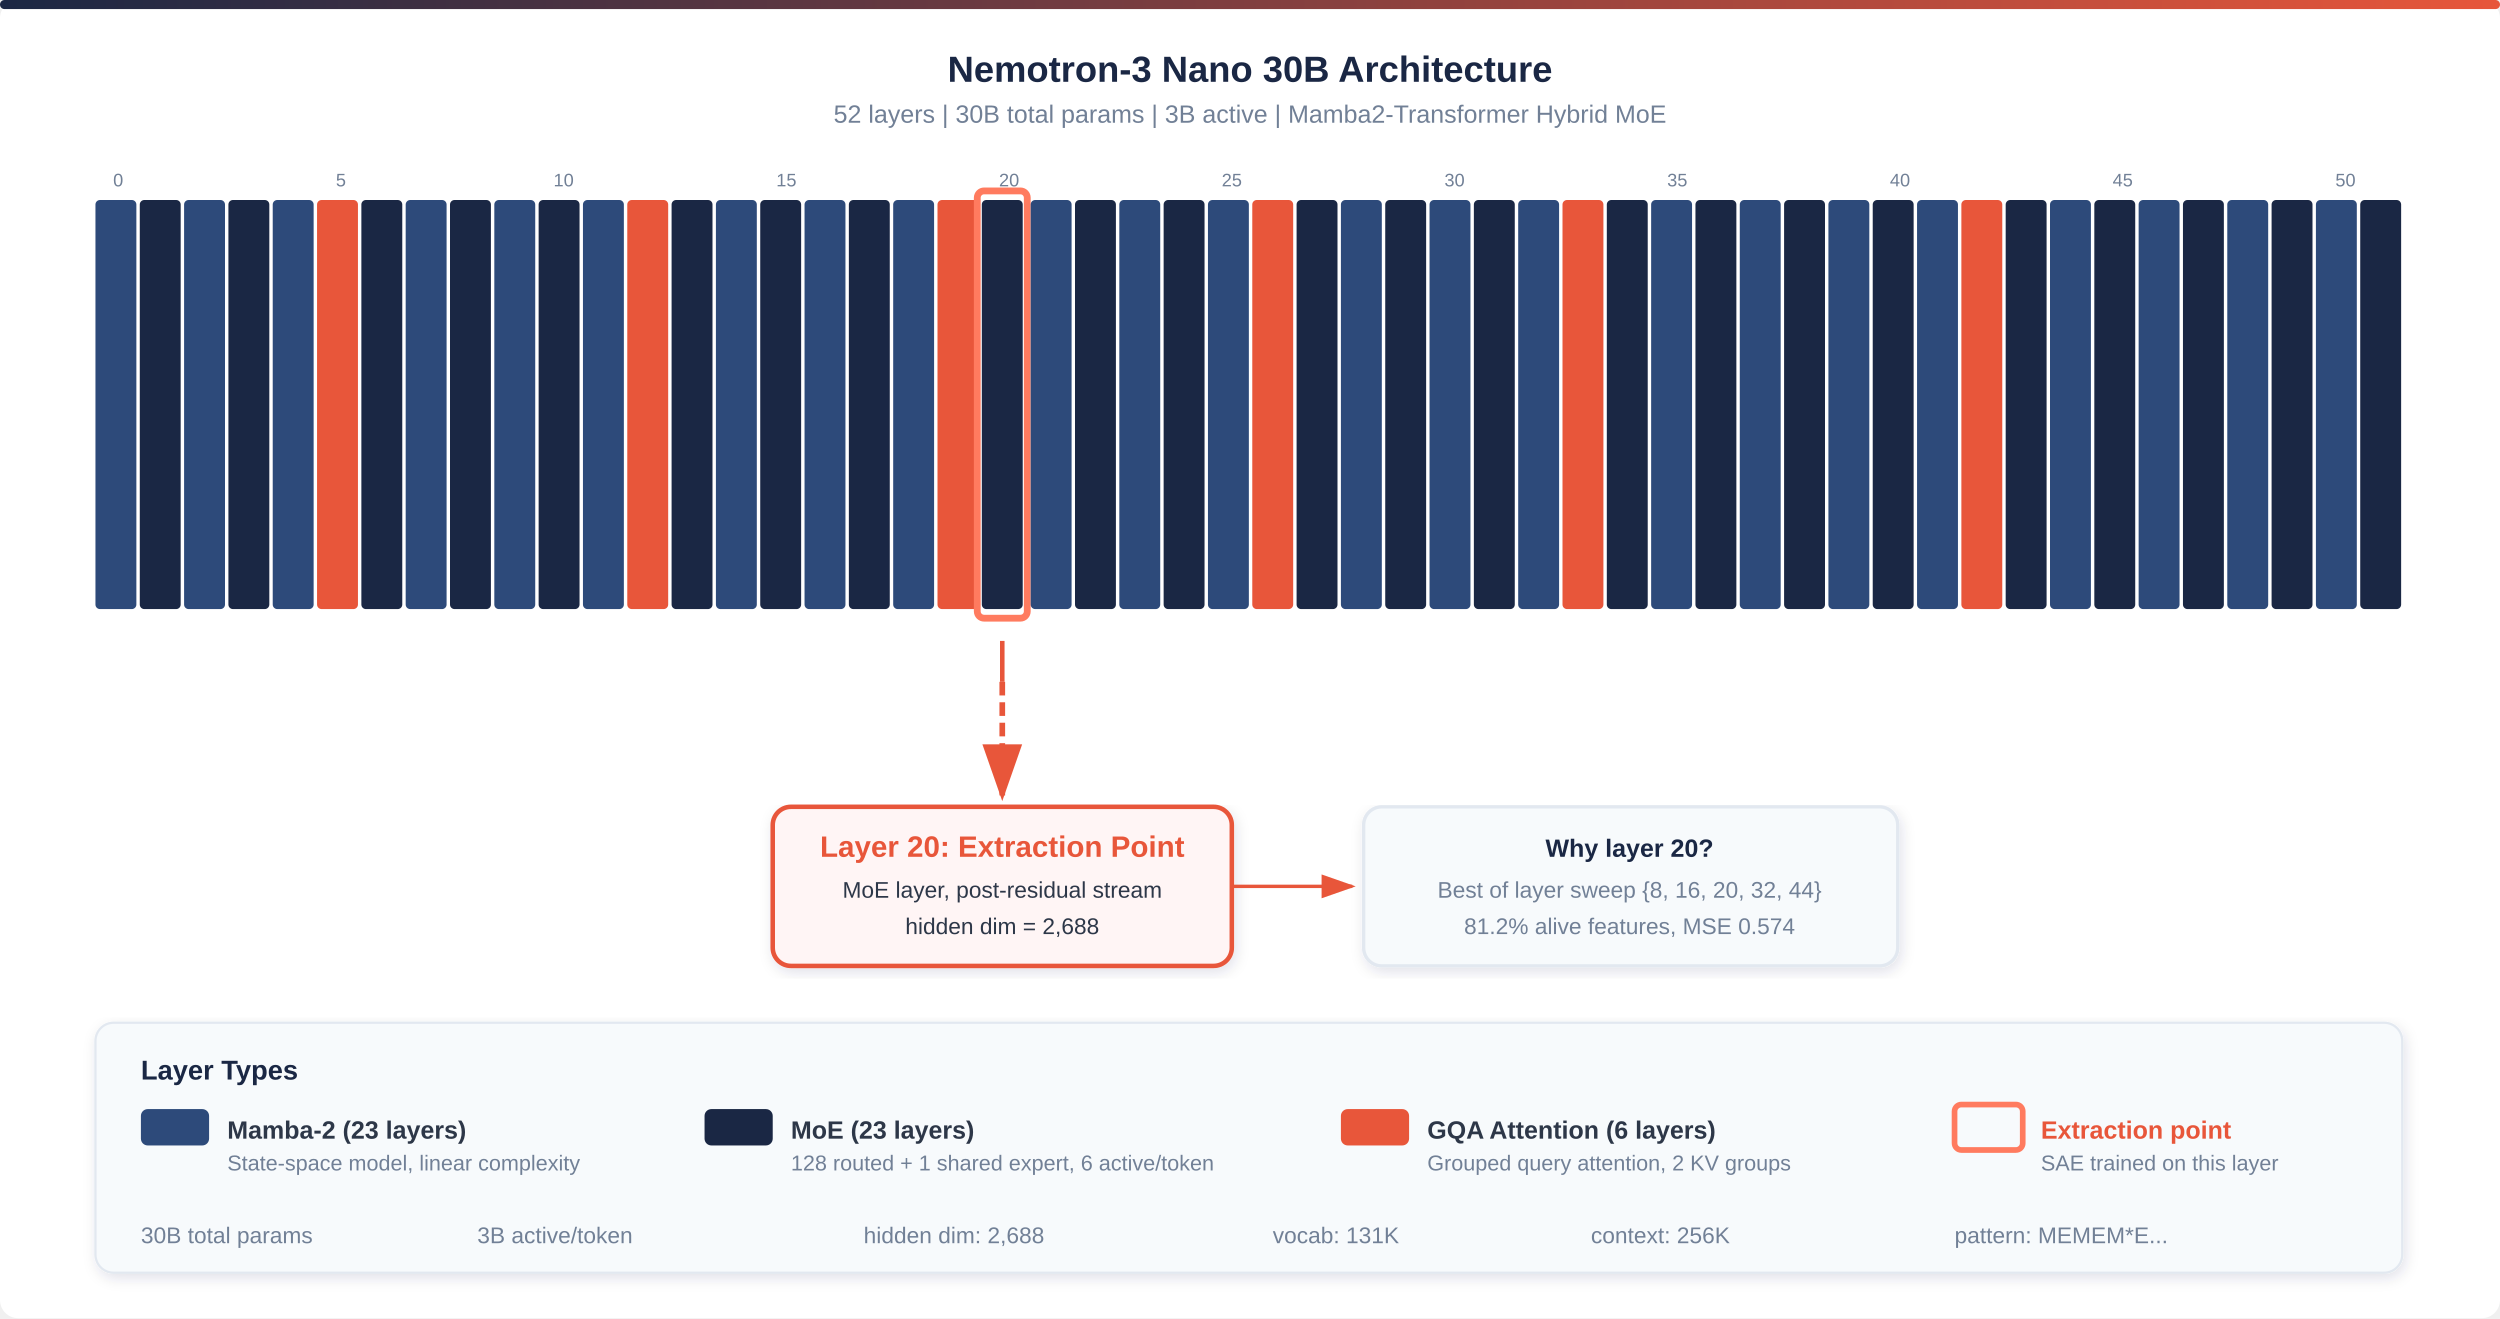
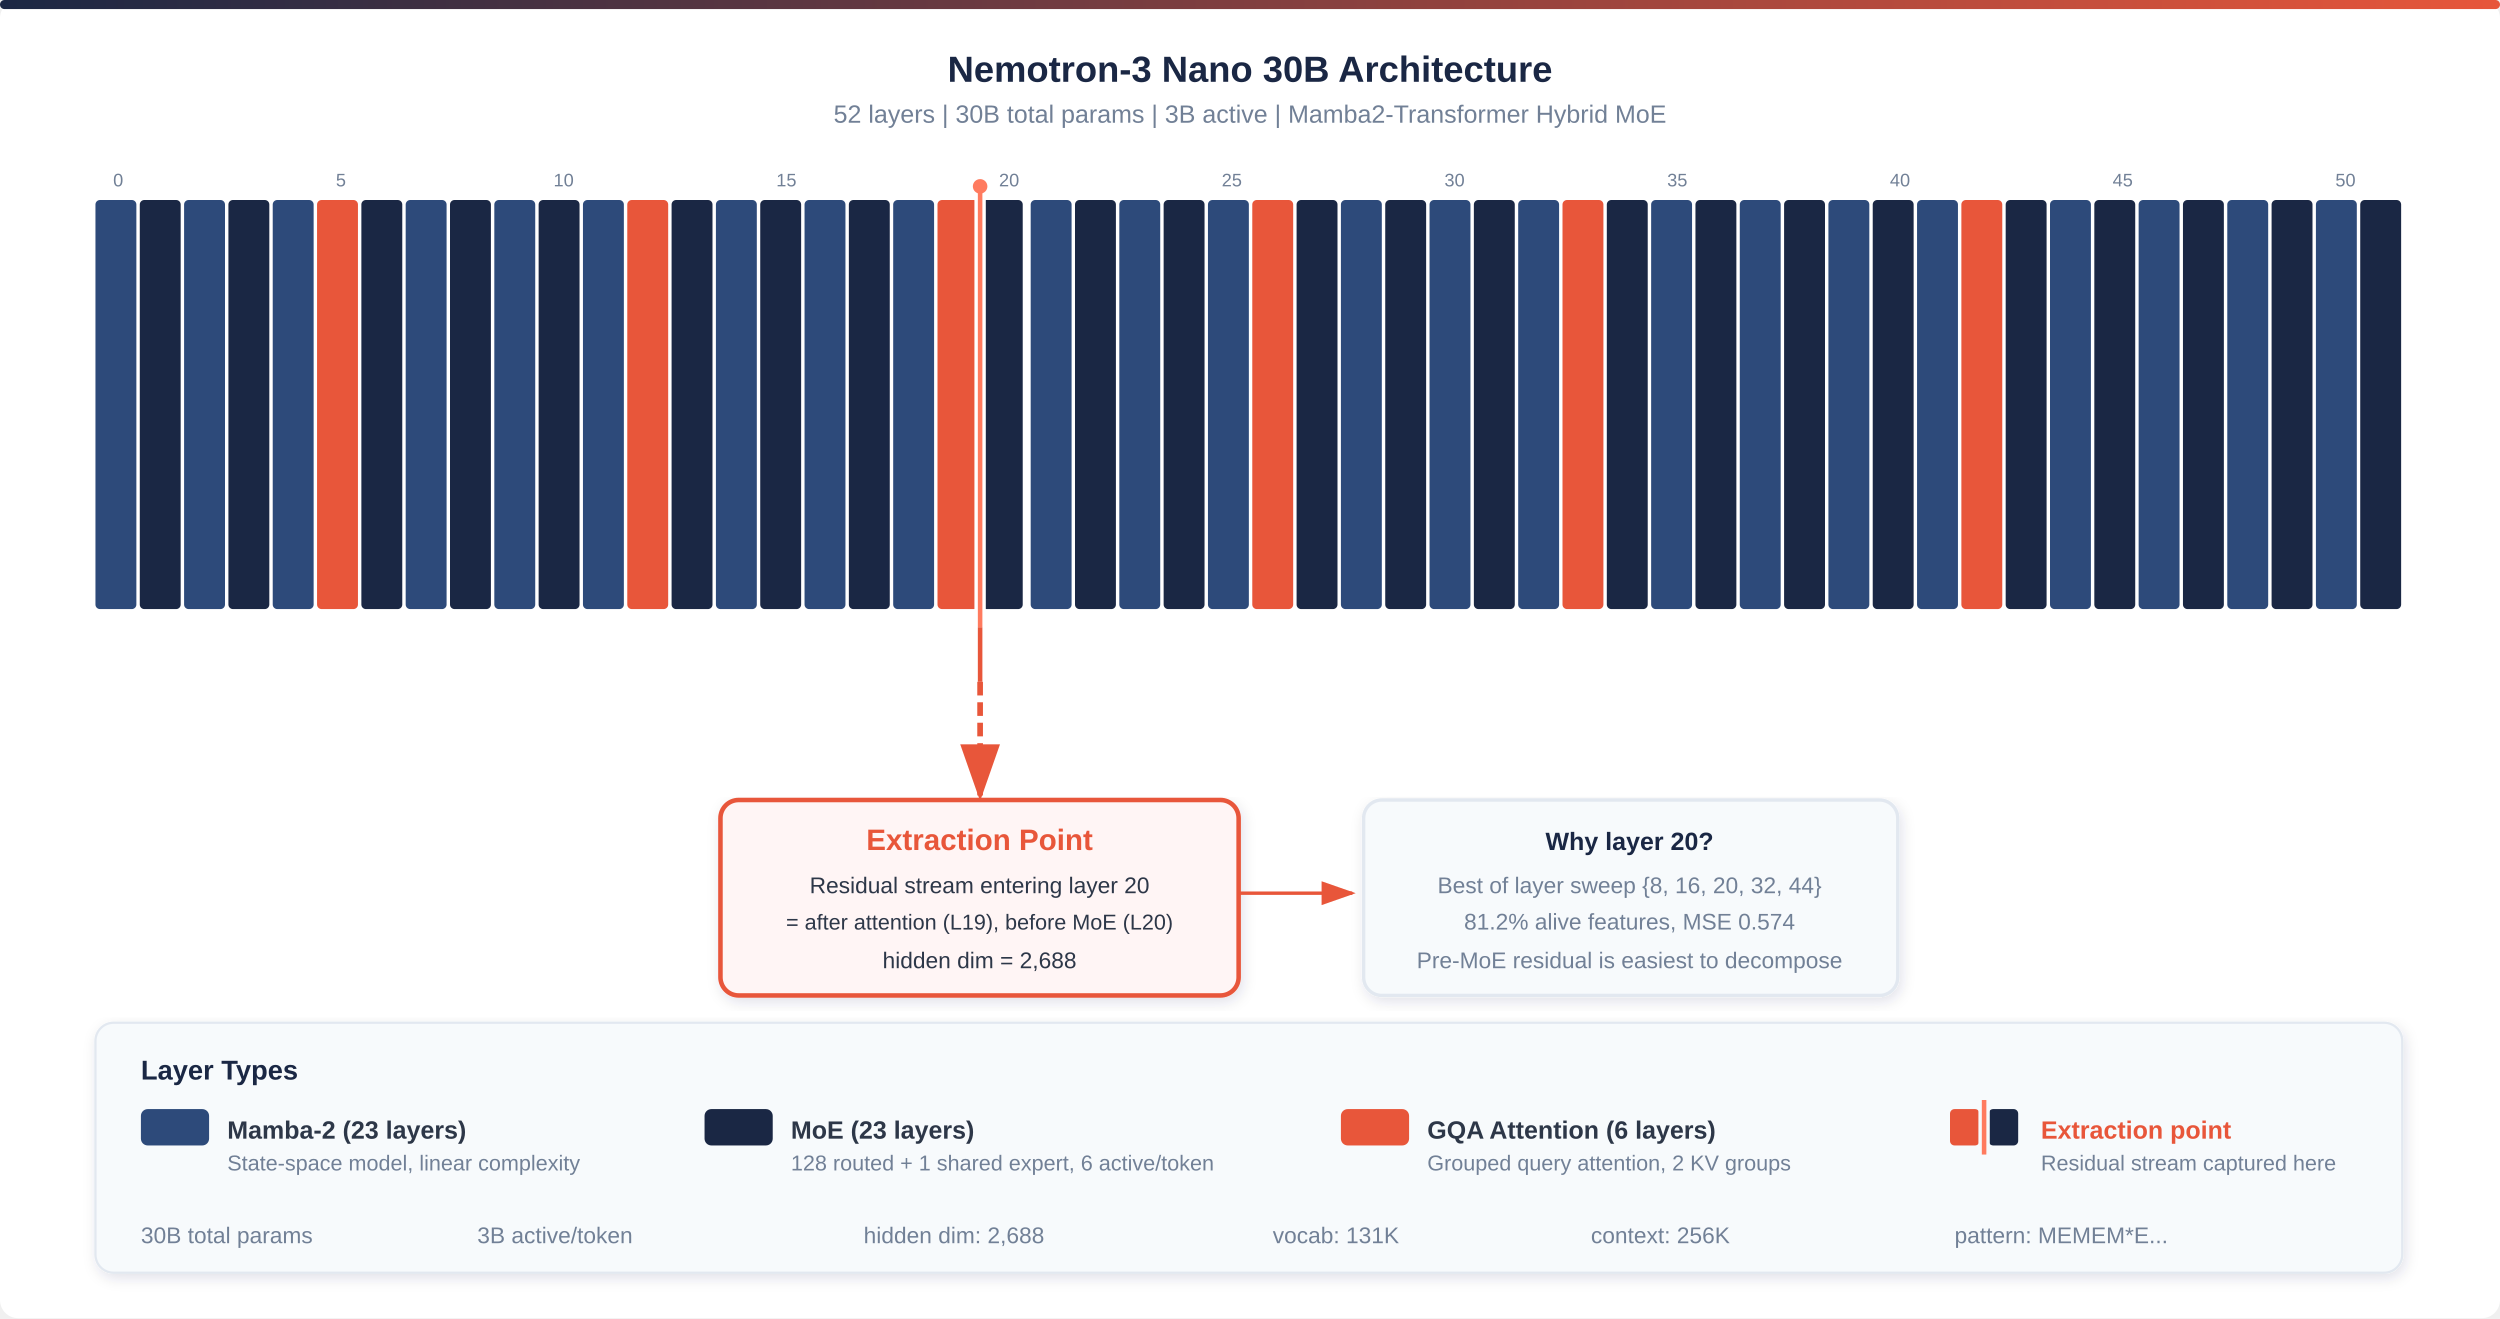
<svg xmlns="http://www.w3.org/2000/svg" viewBox="0 0 1100 580" font-family="Helvetica Neue, Segoe UI, Arial, sans-serif">
  <defs>
    <filter id="shadow" x="-4%" y="-4%" width="108%" height="112%">
      <feDropShadow dx="1" dy="2" stdDeviation="3" flood-color="#1a2744" flood-opacity="0.12" />
    </filter>
    <linearGradient id="grad-topbar" x1="0" y1="0" x2="1" y2="0">
      <stop offset="0%" stop-color="#1a2744" />
      <stop offset="100%" stop-color="#e8563a" />
    </linearGradient>
    <marker id="arrow-r" markerWidth="10" markerHeight="7" refX="9" refY="3.5" orient="auto">
      <polygon points="0 0, 10 3.5, 0 7" fill="#e8563a" />
    </marker>
  </defs>
  <rect width="1100" height="580" fill="#ffffff" rx="8" />
  <rect width="1100" height="4" fill="url(#grad-topbar)" rx="2" />
  <text x="550" y="36" text-anchor="middle" font-size="16" fill="#1a2744" font-weight="700">Nemotron-3 Nano 30B Architecture</text>
  <text x="550" y="54" text-anchor="middle" font-size="11" fill="#718096">52 layers | 30B total params | 3B active | Mamba2-Transformer Hybrid MoE</text>
  <text x="52" y="82" text-anchor="middle" font-size="8" fill="#718096">0</text>
  <text x="150" y="82" text-anchor="middle" font-size="8" fill="#718096">5</text>
  <text x="248" y="82" text-anchor="middle" font-size="8" fill="#718096">10</text>
  <text x="346" y="82" text-anchor="middle" font-size="8" fill="#718096">15</text>
  <text x="444" y="82" text-anchor="middle" font-size="8" fill="#718096">20</text>
  <text x="542" y="82" text-anchor="middle" font-size="8" fill="#718096">25</text>
  <text x="640" y="82" text-anchor="middle" font-size="8" fill="#718096">30</text>
  <text x="738" y="82" text-anchor="middle" font-size="8" fill="#718096">35</text>
  <text x="836" y="82" text-anchor="middle" font-size="8" fill="#718096">40</text>
  <text x="934" y="82" text-anchor="middle" font-size="8" fill="#718096">45</text>
  <text x="1032" y="82" text-anchor="middle" font-size="8" fill="#718096">50</text>
  <rect x="42" y="88" width="18" height="180" rx="2" fill="#2d4a7a" />
  <rect x="61.5" y="88" width="18" height="180" rx="2" fill="#1a2744" />
  <rect x="81" y="88" width="18" height="180" rx="2" fill="#2d4a7a" />
  <rect x="100.5" y="88" width="18" height="180" rx="2" fill="#1a2744" />
  <rect x="120" y="88" width="18" height="180" rx="2" fill="#2d4a7a" />
  <rect x="139.5" y="88" width="18" height="180" rx="2" fill="#e8563a" />
  <rect x="159" y="88" width="18" height="180" rx="2" fill="#1a2744" />
  <rect x="178.5" y="88" width="18" height="180" rx="2" fill="#2d4a7a" />
  <rect x="198" y="88" width="18" height="180" rx="2" fill="#1a2744" />
  <rect x="217.5" y="88" width="18" height="180" rx="2" fill="#2d4a7a" />
  <rect x="237" y="88" width="18" height="180" rx="2" fill="#1a2744" />
  <rect x="256.5" y="88" width="18" height="180" rx="2" fill="#2d4a7a" />
  <rect x="276" y="88" width="18" height="180" rx="2" fill="#e8563a" />
  <rect x="295.5" y="88" width="18" height="180" rx="2" fill="#1a2744" />
  <rect x="315" y="88" width="18" height="180" rx="2" fill="#2d4a7a" />
  <rect x="334.5" y="88" width="18" height="180" rx="2" fill="#1a2744" />
  <rect x="354" y="88" width="18" height="180" rx="2" fill="#2d4a7a" />
  <rect x="373.5" y="88" width="18" height="180" rx="2" fill="#1a2744" />
  <rect x="393" y="88" width="18" height="180" rx="2" fill="#2d4a7a" />
  <rect x="412.5" y="88" width="18" height="180" rx="2" fill="#e8563a" />
-   <rect x="430" y="84" width="22" height="188" rx="3" fill="none" stroke="#ff7b5f" stroke-width="3" />
  <rect x="432" y="88" width="18" height="180" rx="2" fill="#1a2744" />
  <rect x="453.5" y="88" width="18" height="180" rx="2" fill="#2d4a7a" />
  <rect x="473" y="88" width="18" height="180" rx="2" fill="#1a2744" />
  <rect x="492.5" y="88" width="18" height="180" rx="2" fill="#2d4a7a" />
  <rect x="512" y="88" width="18" height="180" rx="2" fill="#1a2744" />
  <rect x="531.5" y="88" width="18" height="180" rx="2" fill="#2d4a7a" />
  <rect x="551" y="88" width="18" height="180" rx="2" fill="#e8563a" />
  <rect x="570.5" y="88" width="18" height="180" rx="2" fill="#1a2744" />
  <rect x="590" y="88" width="18" height="180" rx="2" fill="#2d4a7a" />
  <rect x="609.5" y="88" width="18" height="180" rx="2" fill="#1a2744" />
  <rect x="629" y="88" width="18" height="180" rx="2" fill="#2d4a7a" />
  <rect x="648.5" y="88" width="18" height="180" rx="2" fill="#1a2744" />
  <rect x="668" y="88" width="18" height="180" rx="2" fill="#2d4a7a" />
  <rect x="687.5" y="88" width="18" height="180" rx="2" fill="#e8563a" />
  <rect x="707" y="88" width="18" height="180" rx="2" fill="#1a2744" />
  <rect x="726.5" y="88" width="18" height="180" rx="2" fill="#2d4a7a" />
  <rect x="746" y="88" width="18" height="180" rx="2" fill="#1a2744" />
  <rect x="765.5" y="88" width="18" height="180" rx="2" fill="#2d4a7a" />
  <rect x="785" y="88" width="18" height="180" rx="2" fill="#1a2744" />
  <rect x="804.5" y="88" width="18" height="180" rx="2" fill="#2d4a7a" />
  <rect x="824" y="88" width="18" height="180" rx="2" fill="#1a2744" />
  <rect x="843.5" y="88" width="18" height="180" rx="2" fill="#2d4a7a" />
  <rect x="863" y="88" width="18" height="180" rx="2" fill="#e8563a" />
  <rect x="882.5" y="88" width="18" height="180" rx="2" fill="#1a2744" />
  <rect x="902" y="88" width="18" height="180" rx="2" fill="#2d4a7a" />
  <rect x="921.5" y="88" width="18" height="180" rx="2" fill="#1a2744" />
  <rect x="941" y="88" width="18" height="180" rx="2" fill="#2d4a7a" />
  <rect x="960.5" y="88" width="18" height="180" rx="2" fill="#1a2744" />
  <rect x="980" y="88" width="18" height="180" rx="2" fill="#2d4a7a" />
  <rect x="999.5" y="88" width="18" height="180" rx="2" fill="#1a2744" />
  <rect x="1019" y="88" width="18" height="180" rx="2" fill="#2d4a7a" />
  <rect x="1038.5" y="88" width="18" height="180" rx="2" fill="#1a2744" />
-   <line x1="441" y1="282" x2="441" y2="300" stroke="#e8563a" stroke-width="2" />
-   <line x1="441" y1="300" x2="441" y2="350" stroke="#e8563a" stroke-width="2.5" marker-end="url(#arrow-r)" stroke-dasharray="6,3" />
+   <line x1="431.25" y1="82" x2="431.25" y2="276" stroke="#ffffff" stroke-width="5" />
+   <line x1="431.25" y1="82" x2="431.25" y2="276" stroke="#ff7b5f" stroke-width="2" />
+   <circle cx="431.25" cy="82" r="3.2" fill="#ff7b5f" />
+   <line x1="431.25" y1="276" x2="431.25" y2="300" stroke="#e8563a" stroke-width="2" />
+   <line x1="431.25" y1="300" x2="431.25" y2="350" stroke="#e8563a" stroke-width="2.5" marker-end="url(#arrow-r)" stroke-dasharray="6,3" />
  <g filter="url(#shadow)">
-     <rect x="340" y="355" width="202" height="70" rx="8" fill="#fff5f5" stroke="#e8563a" stroke-width="2" />
+     <rect x="317" y="352" width="228" height="86" rx="8" fill="#fff5f5" stroke="#e8563a" stroke-width="2" />
  </g>
-   <text x="441" y="377" text-anchor="middle" font-size="13" fill="#e8563a" font-weight="700">Layer 20: Extraction Point</text>
-   <text x="441" y="395" text-anchor="middle" font-size="10" fill="#2d3748">MoE layer, post-residual stream</text>
-   <text x="441" y="411" text-anchor="middle" font-size="10" fill="#2d3748">hidden dim = 2,688</text>
-   <line x1="542" y1="390" x2="595" y2="390" stroke="#e8563a" stroke-width="1.5" marker-end="url(#arrow-r)" />
+   <text x="431" y="374" text-anchor="middle" font-size="13" fill="#e8563a" font-weight="700">Extraction Point</text>
+   <text x="431" y="393" text-anchor="middle" font-size="10" fill="#2d3748">Residual stream entering layer 20</text>
+   <text x="431" y="409" text-anchor="middle" font-size="9.5" fill="#2d3748">= after attention (L19), before MoE (L20)</text>
+   <text x="431" y="426" text-anchor="middle" font-size="10" fill="#2d3748">hidden dim = 2,688</text>
+   <line x1="545" y1="393" x2="595" y2="393" stroke="#e8563a" stroke-width="1.5" marker-end="url(#arrow-r)" />
  <g filter="url(#shadow)">
-     <rect x="600" y="355" width="235" height="70" rx="8" fill="#f7fafc" stroke="#e2e8f0" stroke-width="1.5" />
+     <rect x="600" y="352" width="235" height="86" rx="8" fill="#f7fafc" stroke="#e2e8f0" stroke-width="1.5" />
  </g>
-   <text x="717" y="377" text-anchor="middle" font-size="11" fill="#1a2744" font-weight="700">Why layer 20?</text>
-   <text x="717" y="395" text-anchor="middle" font-size="10" fill="#718096">Best of layer sweep {8, 16, 20, 32, 44}</text>
-   <text x="717" y="411" text-anchor="middle" font-size="10" fill="#718096">81.2% alive features, MSE 0.574</text>
+   <text x="717" y="374" text-anchor="middle" font-size="11" fill="#1a2744" font-weight="700">Why layer 20?</text>
+   <text x="717" y="393" text-anchor="middle" font-size="10" fill="#718096">Best of layer sweep {8, 16, 20, 32, 44}</text>
+   <text x="717" y="409" text-anchor="middle" font-size="10" fill="#718096">81.2% alive features, MSE 0.574</text>
+   <text x="717" y="426" text-anchor="middle" font-size="10" fill="#718096">Pre-MoE residual is easiest to decompose</text>
  <g filter="url(#shadow)">
    <rect x="42" y="450" width="1015" height="110" rx="8" fill="#f7fafc" stroke="#e2e8f0" stroke-width="1" />
  </g>
  <text x="62" y="475" font-size="12" fill="#1a2744" font-weight="700">Layer Types</text>
  <rect x="62" y="488" width="30" height="16" rx="3" fill="#2d4a7a" />
  <text x="100" y="501" font-size="11" fill="#2d3748" font-weight="600">Mamba-2 (23 layers)</text>
  <text x="100" y="515" font-size="9.5" fill="#718096">State-space model, linear complexity</text>
  <rect x="310" y="488" width="30" height="16" rx="3" fill="#1a2744" />
  <text x="348" y="501" font-size="11" fill="#2d3748" font-weight="600">MoE (23 layers)</text>
  <text x="348" y="515" font-size="9.5" fill="#718096">128 routed + 1 shared expert, 6 active/token</text>
  <rect x="590" y="488" width="30" height="16" rx="3" fill="#e8563a" />
  <text x="628" y="501" font-size="11" fill="#2d3748" font-weight="600">GQA Attention (6 layers)</text>
  <text x="628" y="515" font-size="9.5" fill="#718096">Grouped query attention, 2 KV groups</text>
-   <rect x="860" y="486" width="30" height="20" rx="3" fill="none" stroke="#ff7b5f" stroke-width="2.5" />
+   <rect x="858" y="488" width="13" height="16" rx="2" fill="#e8563a" />
+   <rect x="875" y="488" width="13" height="16" rx="2" fill="#1a2744" />
+   <line x1="873" y1="484" x2="873" y2="508" stroke="#f7fafc" stroke-width="5" />
+   <line x1="873" y1="484" x2="873" y2="508" stroke="#ff7b5f" stroke-width="2" />
  <text x="898" y="501" font-size="11" fill="#e8563a" font-weight="600">Extraction point</text>
-   <text x="898" y="515" font-size="9.5" fill="#718096">SAE trained on this layer</text>
+   <text x="898" y="515" font-size="9.5" fill="#718096">Residual stream captured here</text>
  <text x="62" y="547" font-size="10" fill="#718096">30B total params</text>
  <text x="210" y="547" font-size="10" fill="#718096">3B active/token</text>
  <text x="380" y="547" font-size="10" fill="#718096">hidden dim: 2,688</text>
  <text x="560" y="547" font-size="10" fill="#718096">vocab: 131K</text>
  <text x="700" y="547" font-size="10" fill="#718096">context: 256K</text>
  <text x="860" y="547" font-size="10" fill="#718096">pattern: MEMEM*E...</text>
</svg>
